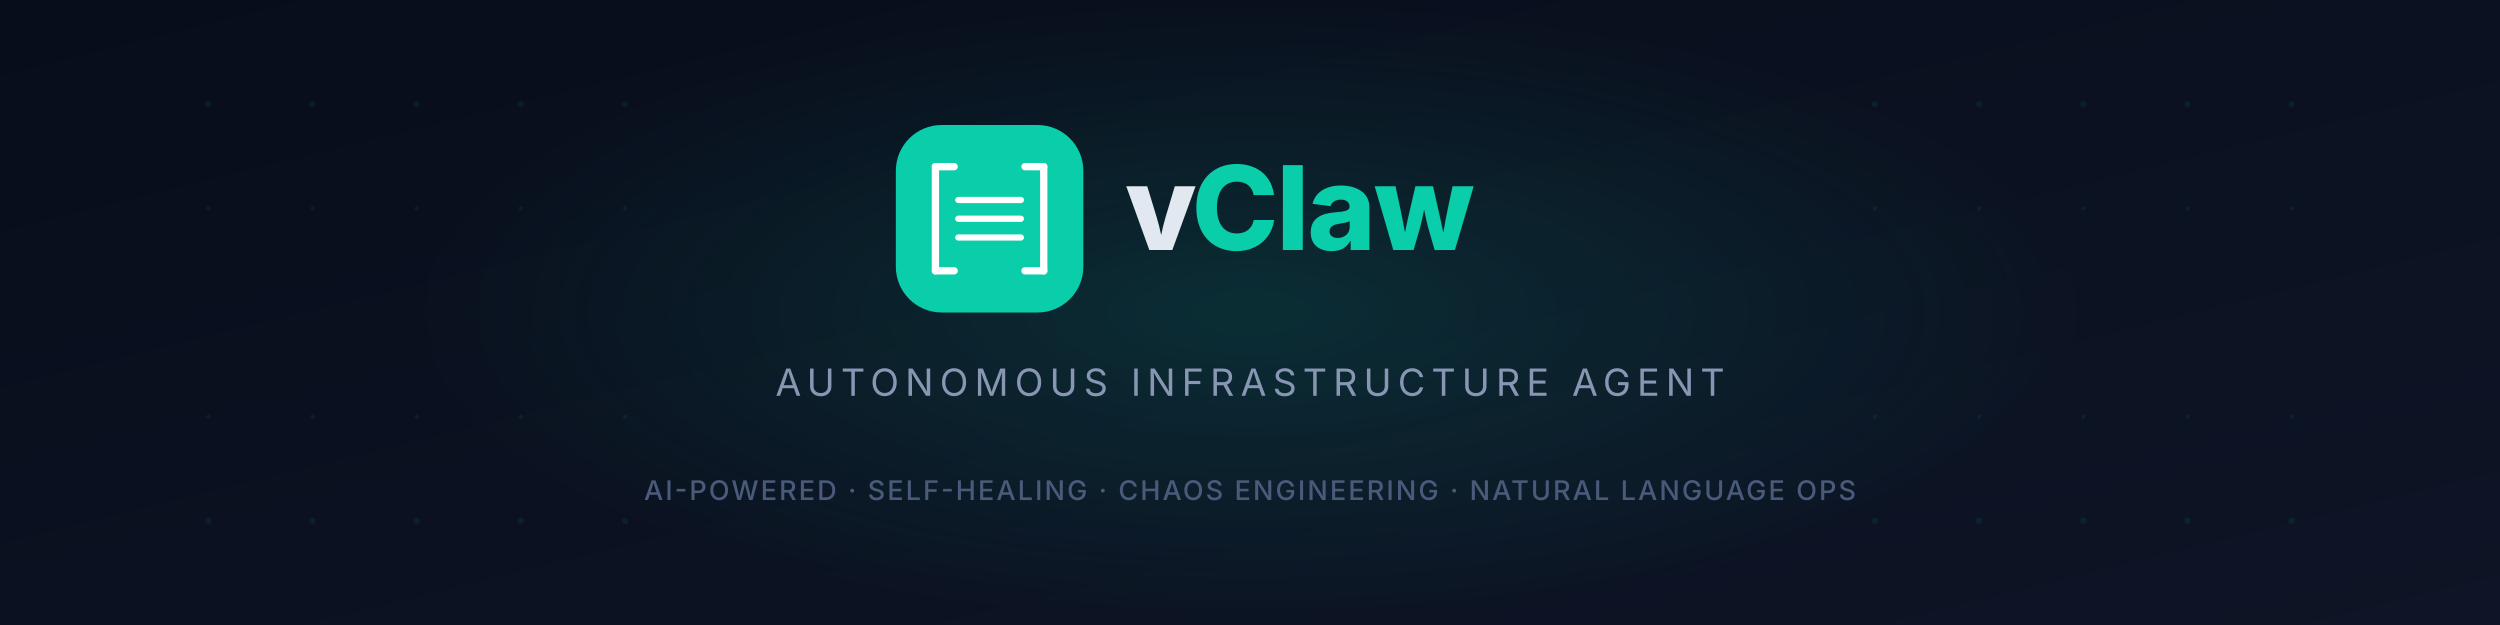
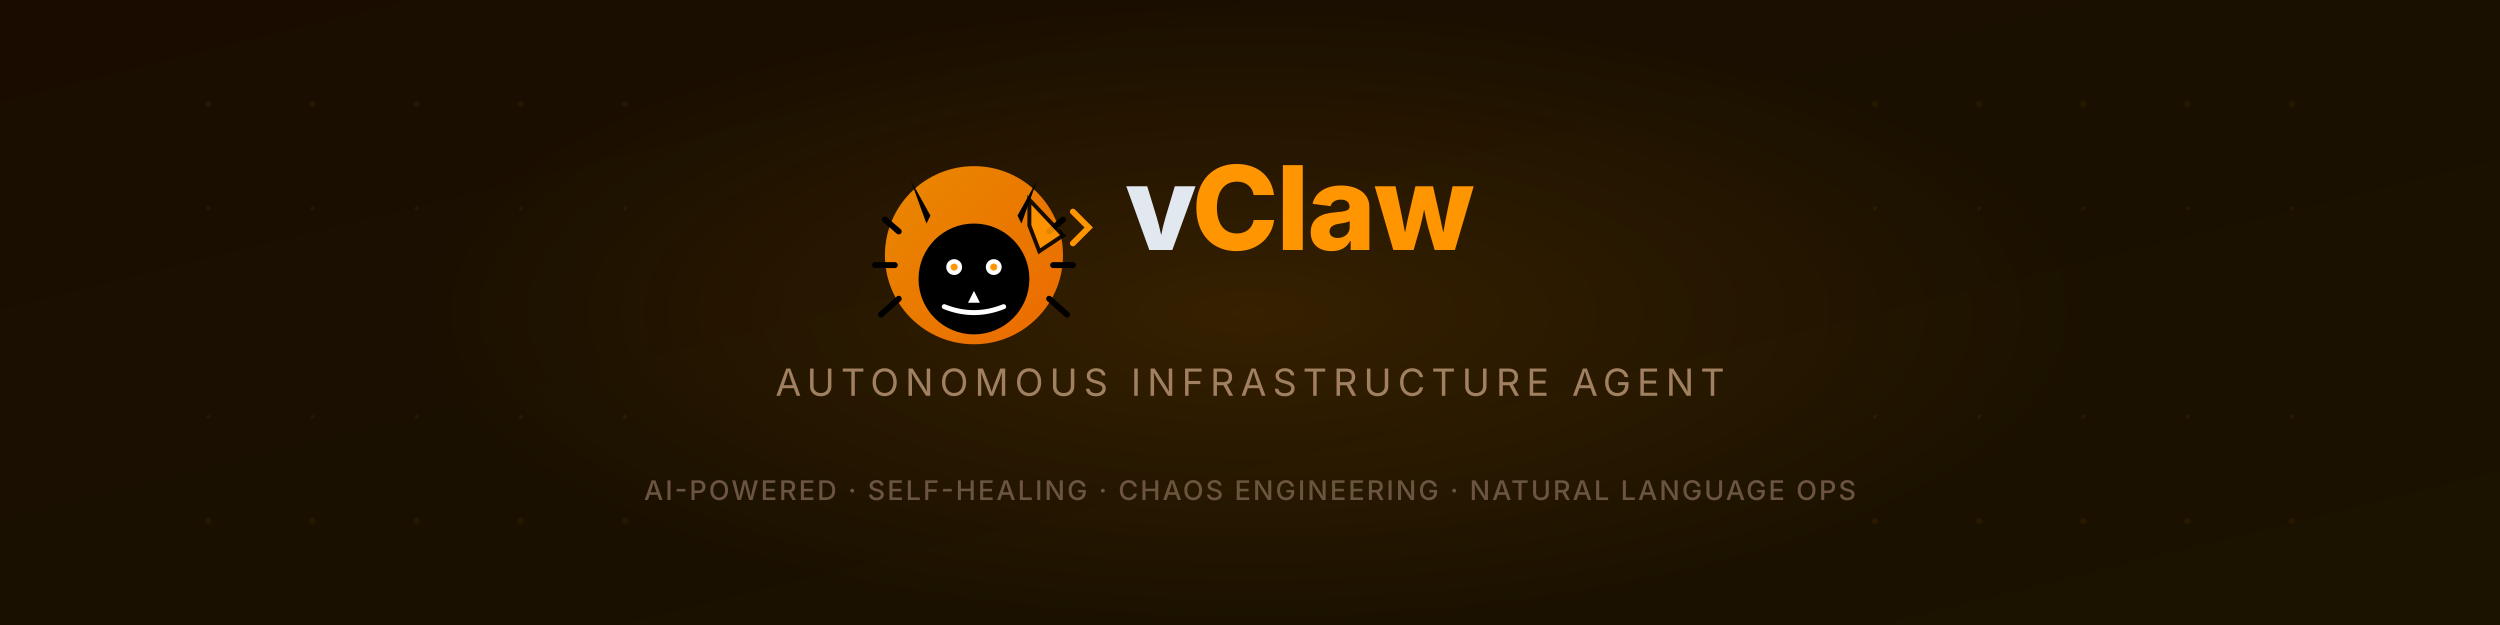
<svg xmlns="http://www.w3.org/2000/svg" viewBox="0 0 1200 300">
  <defs>
    <linearGradient id="bgGrad" x1="0%" y1="0%" x2="100%" y2="100%">
-       <stop offset="0%" stop-color="#070D1A" />
-       <stop offset="50%" stop-color="#0B1120" />
-       <stop offset="100%" stop-color="#0D1526" />
+       <stop offset="0%" stop-color="#1A0D00" />
+       <stop offset="50%" stop-color="#1A1000" />
+       <stop offset="100%" stop-color="#1C1200" />
+     </linearGradient>
+     <linearGradient id="lionGrad" x1="0%" y1="0%" x2="100%" y2="100%">
+       <stop offset="0%" stop-color="#FF9500" />
+       <stop offset="100%" stop-color="#FF7200" />
    </linearGradient>
    <radialGradient id="glow" cx="50%" cy="50%" r="50%">
-       <stop offset="0%" stop-color="#0ACDAA" stop-opacity="0.15" />
-       <stop offset="100%" stop-color="#0ACDAA" stop-opacity="0" />
+       <stop offset="0%" stop-color="#FF9500" stop-opacity="0.12" />
+       <stop offset="100%" stop-color="#FF9500" stop-opacity="0" />
    </radialGradient>
  </defs>
  <rect width="1200" height="300" fill="url(#bgGrad)" />
  <ellipse cx="600" cy="150" rx="400" ry="150" fill="url(#glow)" />
-   <g opacity="0.08" fill="#0ACDAA">
+   <g opacity="0.06" fill="#FF9500">
    <circle cx="100" cy="50" r="1.5" />
    <circle cx="150" cy="50" r="1.5" />
    <circle cx="200" cy="50" r="1.5" />
    <circle cx="250" cy="50" r="1.5" />
    <circle cx="300" cy="50" r="1.5" />
    <circle cx="900" cy="50" r="1.5" />
    <circle cx="950" cy="50" r="1.5" />
    <circle cx="1000" cy="50" r="1.5" />
    <circle cx="1050" cy="50" r="1.5" />
    <circle cx="1100" cy="50" r="1.5" />
    <circle cx="100" cy="250" r="1.5" />
    <circle cx="150" cy="250" r="1.5" />
    <circle cx="200" cy="250" r="1.5" />
    <circle cx="250" cy="250" r="1.5" />
    <circle cx="300" cy="250" r="1.5" />
    <circle cx="900" cy="250" r="1.5" />
    <circle cx="950" cy="250" r="1.5" />
    <circle cx="1000" cy="250" r="1.5" />
    <circle cx="1050" cy="250" r="1.5" />
    <circle cx="1100" cy="250" r="1.5" />
    <circle cx="100" cy="100" r="1" />
    <circle cx="150" cy="100" r="1" />
    <circle cx="200" cy="100" r="1" />
    <circle cx="250" cy="100" r="1" />
    <circle cx="300" cy="100" r="1" />
    <circle cx="900" cy="100" r="1" />
    <circle cx="950" cy="100" r="1" />
    <circle cx="1000" cy="100" r="1" />
    <circle cx="1050" cy="100" r="1" />
    <circle cx="1100" cy="100" r="1" />
    <circle cx="100" cy="200" r="1" />
    <circle cx="150" cy="200" r="1" />
    <circle cx="200" cy="200" r="1" />
    <circle cx="250" cy="200" r="1" />
    <circle cx="300" cy="200" r="1" />
    <circle cx="900" cy="200" r="1" />
    <circle cx="950" cy="200" r="1" />
    <circle cx="1000" cy="200" r="1" />
    <circle cx="1050" cy="200" r="1" />
    <circle cx="1100" cy="200" r="1" />
  </g>
-   <rect x="430" y="60" width="90" height="90" rx="22" fill="#0ACDAA" />
-   <line x1="449" y1="80" x2="458" y2="80" stroke="white" stroke-width="3.5" stroke-linecap="round" />
-   <line x1="449" y1="80" x2="449" y2="130" stroke="white" stroke-width="3.5" stroke-linecap="round" />
-   <line x1="449" y1="130" x2="458" y2="130" stroke="white" stroke-width="3.5" stroke-linecap="round" />
-   <line x1="501" y1="80" x2="492" y2="80" stroke="white" stroke-width="3.5" stroke-linecap="round" />
-   <line x1="501" y1="80" x2="501" y2="130" stroke="white" stroke-width="3.5" stroke-linecap="round" />
-   <line x1="501" y1="130" x2="492" y2="130" stroke="white" stroke-width="3.5" stroke-linecap="round" />
-   <line x1="460" y1="96" x2="490" y2="96" stroke="white" stroke-width="3" stroke-linecap="round" />
-   <line x1="460" y1="105" x2="490" y2="105" stroke="white" stroke-width="3" stroke-linecap="round" />
-   <line x1="460" y1="114" x2="490" y2="114" stroke="white" stroke-width="3" stroke-linecap="round" />
+   <g transform="translate(420, 75) scale(0.95)">
+     <circle cx="50" cy="50" r="45" fill="url(#lionGrad)" opacity="0.9" />
+     <circle cx="50" cy="62" r="28" fill="#000" />
+     <circle cx="40" cy="56" r="4" fill="#FFF" />
+     <circle cx="60" cy="56" r="4" fill="#FFF" />
+     <circle cx="40" cy="56" r="1.8" fill="#FF9500" />
+     <circle cx="60" cy="56" r="1.8" fill="#FF9500" />
+     <polygon points="50,68 47,74 53,74" fill="#FFF" />
+     <path d="M 35 76 Q 50 82 65 76" stroke="#FFF" stroke-width="2.5" fill="none" stroke-linecap="round" />
+     <polygon points="28,30 18,12 26,34" fill="#000" />
+     <polygon points="72,30 82,12 74,34" fill="#000" />
+     <line x1="12" y1="38" x2="5" y2="32" stroke="#000" stroke-width="3" stroke-linecap="round" />
+     <line x1="10" y1="55" x2="0" y2="55" stroke="#000" stroke-width="3" stroke-linecap="round" />
+     <line x1="12" y1="72" x2="3" y2="80" stroke="#000" stroke-width="3" stroke-linecap="round" />
+     <line x1="88" y1="38" x2="95" y2="32" stroke="#000" stroke-width="3" stroke-linecap="round" />
+     <line x1="90" y1="55" x2="100" y2="55" stroke="#000" stroke-width="3" stroke-linecap="round" />
+     <line x1="88" y1="72" x2="97" y2="80" stroke="#000" stroke-width="3" stroke-linecap="round" />
+     <path d="M 78 22 L 95 40 L 83 48 L 78 35 Z" fill="#FF9500" stroke="#000" stroke-width="2" opacity="0.9" />
+     <path d="M 100 28 L 108 36 L 100 44" stroke="#FF9500" stroke-width="3" fill="none" stroke-linecap="round" />
+   </g>
  <text x="540" y="120" font-family="system-ui, -apple-system, 'Segoe UI', sans-serif" font-weight="800" font-size="56" fill="#E2E8F0" letter-spacing="-1">v</text>
-   <text x="572" y="120" font-family="system-ui, -apple-system, 'Segoe UI', sans-serif" font-weight="800" font-size="56" fill="#0ACDAA" letter-spacing="-1">Claw</text>
-   <text x="600" y="190" font-family="system-ui, -apple-system, 'Segoe UI', sans-serif" font-weight="400" font-size="18" fill="#8896B3" text-anchor="middle" letter-spacing="3">AUTONOMOUS INFRASTRUCTURE AGENT</text>
-   <text x="600" y="240" font-family="system-ui, -apple-system, 'Segoe UI', sans-serif" font-weight="500" font-size="13" fill="#4A5A7A" text-anchor="middle" letter-spacing="1">AI-POWERED  ·  SELF-HEALING  ·  CHAOS ENGINEERING  ·  NATURAL LANGUAGE OPS</text>
+   <text x="572" y="120" font-family="system-ui, -apple-system, 'Segoe UI', sans-serif" font-weight="800" font-size="56" fill="#FF9500" letter-spacing="-1">Claw</text>
+   <text x="600" y="190" font-family="system-ui, -apple-system, 'Segoe UI', sans-serif" font-weight="400" font-size="18" fill="#A08060" text-anchor="middle" letter-spacing="3">AUTONOMOUS INFRASTRUCTURE AGENT</text>
+   <text x="600" y="240" font-family="system-ui, -apple-system, 'Segoe UI', sans-serif" font-weight="500" font-size="13" fill="#6B5540" text-anchor="middle" letter-spacing="1">AI-POWERED  ·  SELF-HEALING  ·  CHAOS ENGINEERING  ·  NATURAL LANGUAGE OPS</text>
</svg>
